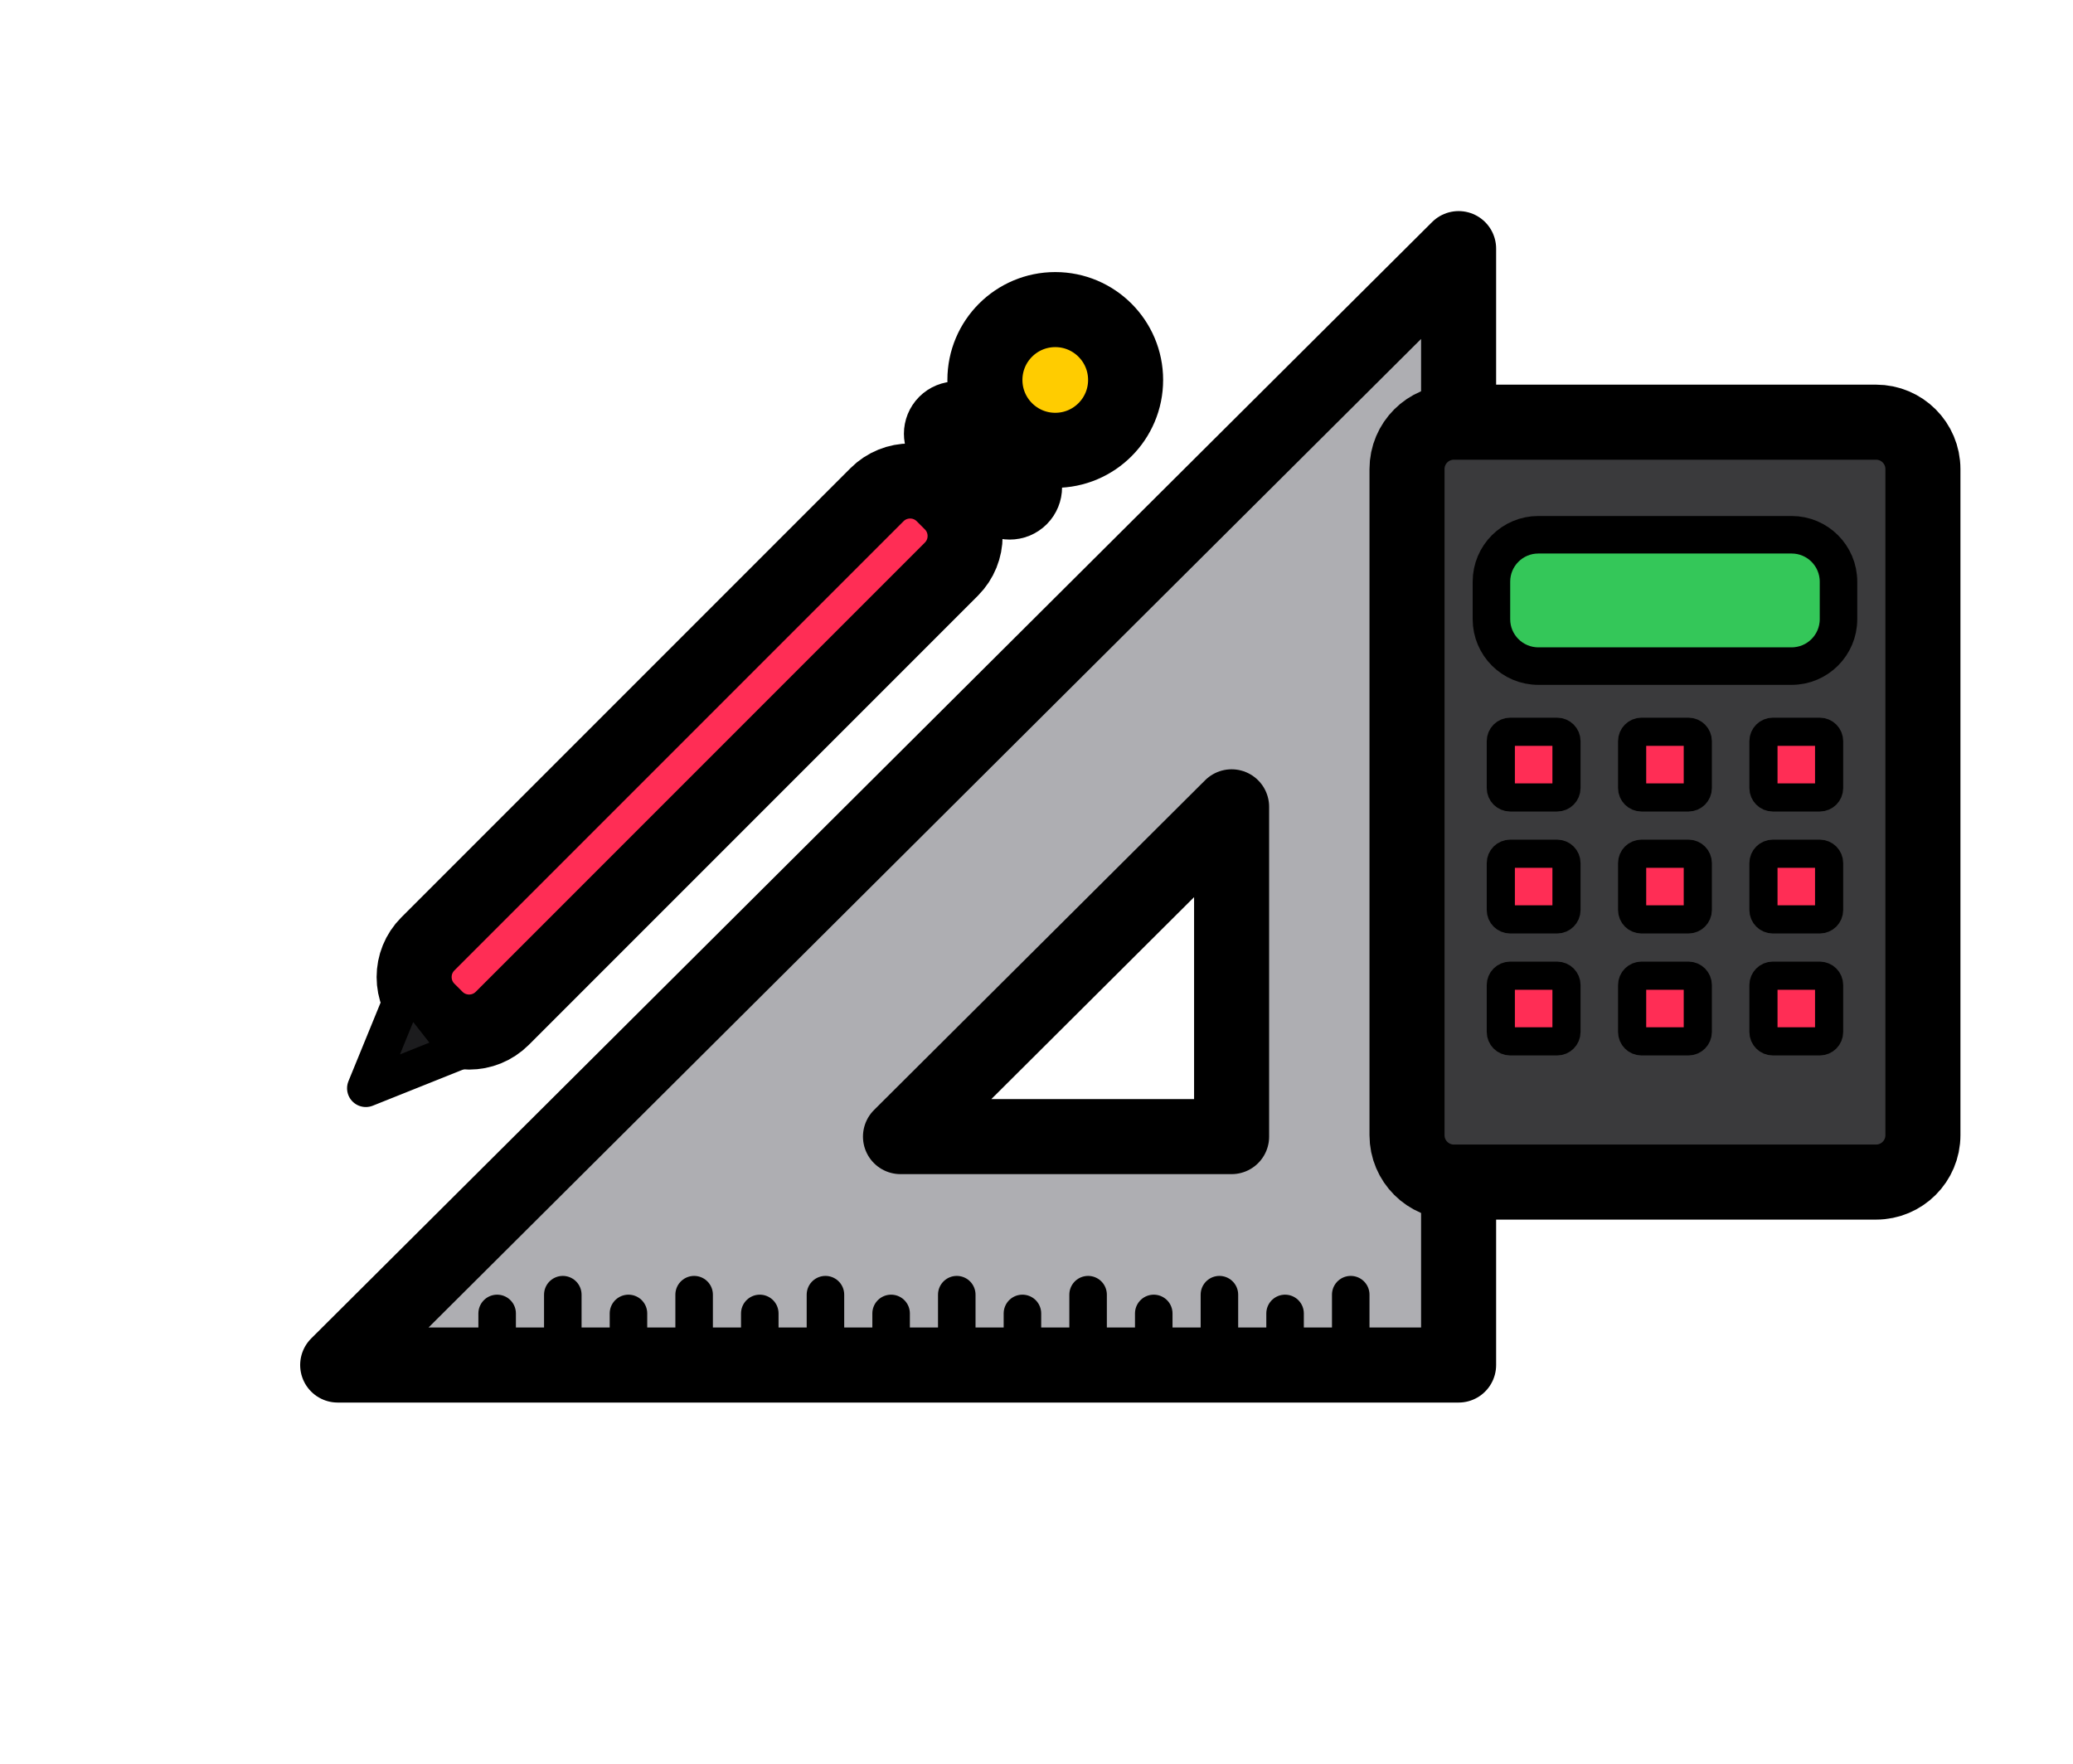
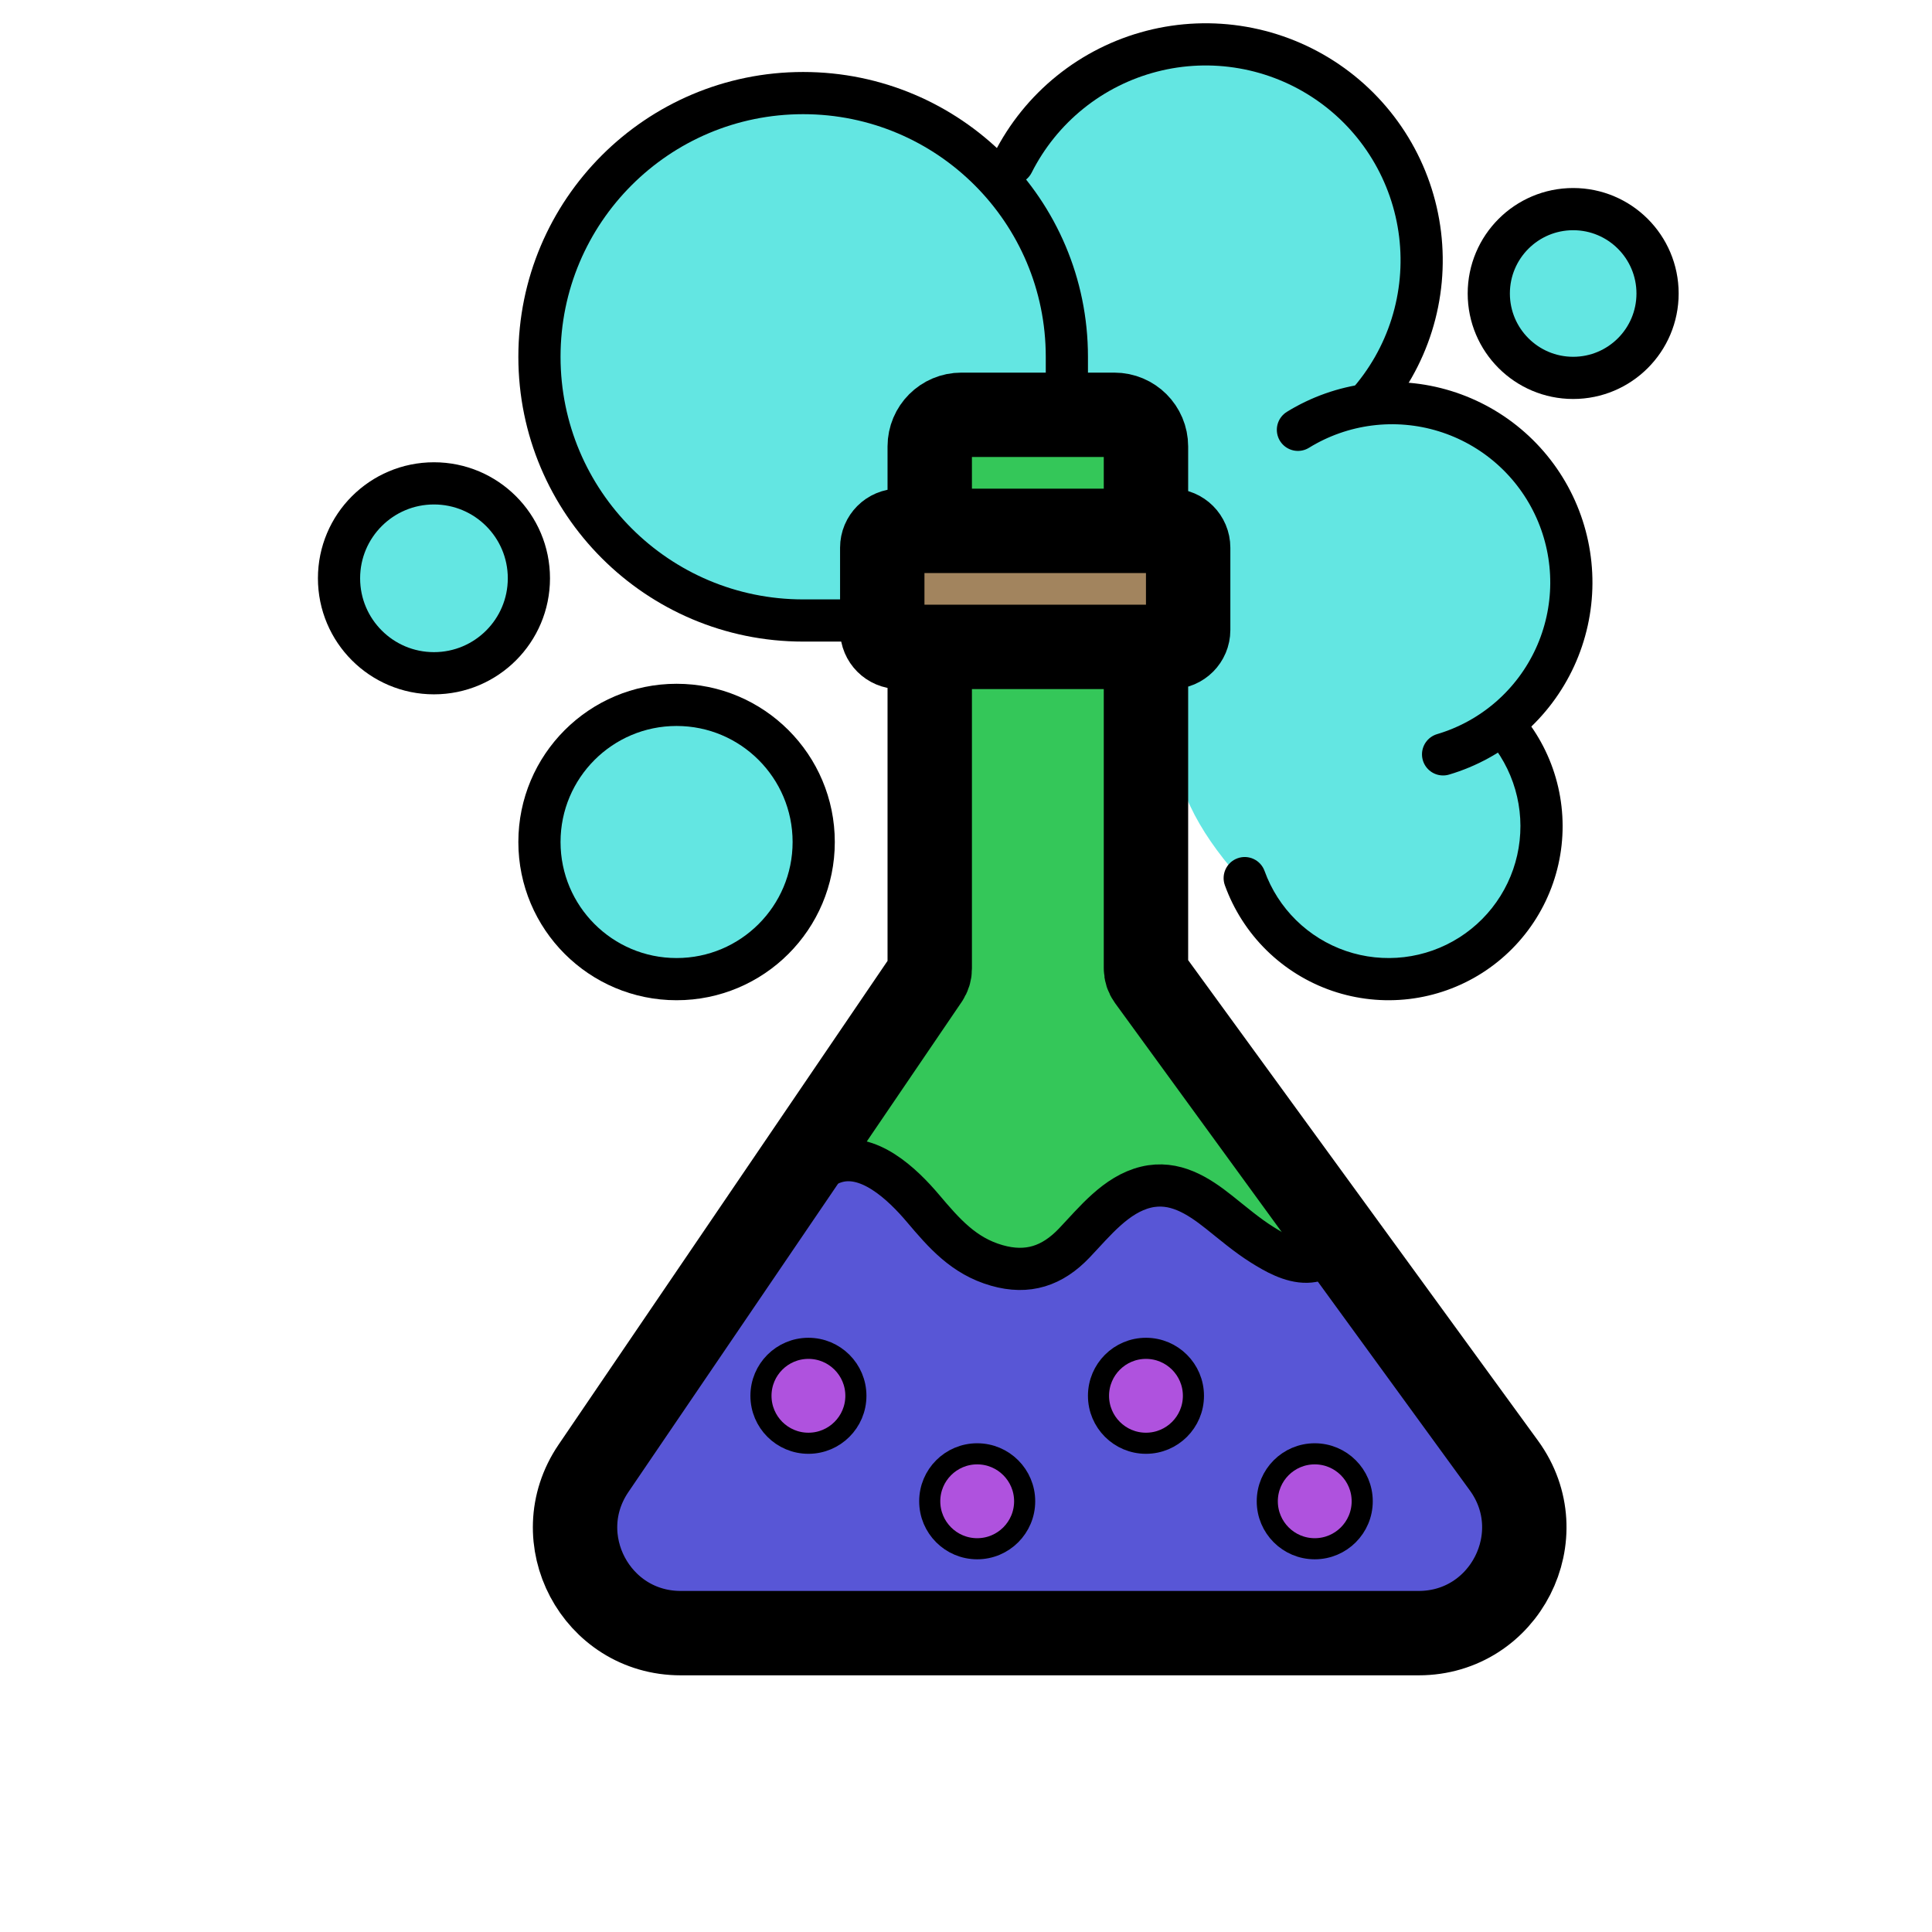
- <svg xmlns="http://www.w3.org/2000/svg" width="221" height="188" viewBox="0 0 221 188" fill="none">
-   <path fill-rule="evenodd" clip-rule="evenodd" d="M155.5 26.5L36 145.5H155.5V26.5ZM129.628 90L99 120.5H129.628V90Z" fill="#AEAEB2" />
-   <path d="M53 144.5V140" stroke="black" stroke-width="4" stroke-linecap="round" stroke-linejoin="round" />
-   <path d="M67 144.5V140" stroke="black" stroke-width="4" stroke-linecap="round" stroke-linejoin="round" />
-   <path d="M60 144.5V138" stroke="black" stroke-width="4" stroke-linecap="round" stroke-linejoin="round" />
-   <path d="M74 144.5V138" stroke="black" stroke-width="4" stroke-linecap="round" stroke-linejoin="round" />
-   <path d="M88 144.5V138" stroke="black" stroke-width="4" stroke-linecap="round" stroke-linejoin="round" />
-   <path d="M81 144.5V140" stroke="black" stroke-width="4" stroke-linecap="round" stroke-linejoin="round" />
-   <path d="M95 144.5V140" stroke="black" stroke-width="4" stroke-linecap="round" stroke-linejoin="round" />
-   <path d="M109 144.5V140" stroke="black" stroke-width="4" stroke-linecap="round" stroke-linejoin="round" />
-   <path d="M102 144.5V138" stroke="black" stroke-width="4" stroke-linecap="round" stroke-linejoin="round" />
-   <path d="M116 144.5V138" stroke="black" stroke-width="4" stroke-linecap="round" stroke-linejoin="round" />
-   <path d="M130 144.5V138" stroke="black" stroke-width="4" stroke-linecap="round" stroke-linejoin="round" />
-   <path d="M123 144.5V140" stroke="black" stroke-width="4" stroke-linecap="round" stroke-linejoin="round" />
-   <path d="M137 144.5V140" stroke="black" stroke-width="4" stroke-linecap="round" stroke-linejoin="round" />
-   <path d="M144 144.5V138" stroke="black" stroke-width="4" stroke-linecap="round" stroke-linejoin="round" />
-   <path d="M155.5 45V26.5L36 145.5H155.5V128" stroke="black" stroke-width="8" stroke-linecap="round" stroke-linejoin="round" />
-   <path d="M96 121.152L131.3 86V121.152H96Z" stroke="black" stroke-width="8" stroke-linecap="round" stroke-linejoin="round" />
-   <rect x="150" y="45" width="55" height="81" rx="5" fill="#3A3A3C" stroke="black" stroke-width="8" />
-   <rect x="159" y="57" width="37" height="14" rx="5" fill="#34C759" stroke="black" stroke-width="4" />
-   <rect x="160" y="78" width="7" height="7" rx="1" fill="#FF2D55" stroke="black" stroke-width="3" />
-   <rect x="188" y="78" width="7" height="7" rx="1" fill="#FF2D55" stroke="black" stroke-width="3" />
-   <rect x="174" y="78" width="7" height="7" rx="1" fill="#FF2D55" stroke="black" stroke-width="3" />
-   <rect x="160" y="104" width="7" height="7" rx="1" fill="#FF2D55" stroke="black" stroke-width="3" />
-   <rect x="188" y="104" width="7" height="7" rx="1" fill="#FF2D55" stroke="black" stroke-width="3" />
-   <rect x="174" y="104" width="7" height="7" rx="1" fill="#FF2D55" stroke="black" stroke-width="3" />
-   <rect x="160" y="91" width="7" height="7" rx="1" fill="#FF2D55" stroke="black" stroke-width="3" />
-   <rect x="188" y="91" width="7" height="7" rx="1" fill="#FF2D55" stroke="black" stroke-width="3" />
-   <rect x="174" y="91" width="7" height="7" rx="1" fill="#FF2D55" stroke="black" stroke-width="3" />
-   <path d="M93.492 52.734C95.444 50.781 98.61 50.781 100.563 52.734L101.425 53.596C103.378 55.549 103.378 58.715 101.425 60.667L53.548 108.544C51.595 110.497 48.429 110.497 46.477 108.544L45.614 107.682C43.662 105.729 43.662 102.564 45.614 100.611L93.492 52.734Z" fill="#FF2D55" stroke="black" stroke-width="8" />
-   <path d="M100.829 45.119C101.447 44.501 102.449 44.501 103.067 45.119L108.763 50.814C109.381 51.432 109.381 52.434 108.763 53.052V53.052C108.145 53.67 107.143 53.67 106.525 53.052L100.829 47.357C100.211 46.739 100.211 45.737 100.829 45.119V45.119Z" stroke="black" stroke-width="8" />
-   <circle cx="112.5" cy="40.5" r="7.5" fill="#FFCC00" stroke="black" stroke-width="8" />
-   <path d="M43.5 105L49 112L39 116L43.5 105Z" fill="#1C1C1E" stroke="black" stroke-width="4" stroke-linecap="round" stroke-linejoin="round" />
+ <svg xmlns="http://www.w3.org/2000/svg" width="180" height="180" viewBox="0 0 180 180" fill="none">
+   <path d="M78.655 110.388H76.446C75.264 110.388 74.504 109.132 75.054 108.085L83.984 91.076C84.102 90.85 84.164 90.6 84.164 90.345V64.222C84.164 63.383 84.822 62.692 85.659 62.651L102.661 61.822C103.559 61.778 104.31 62.494 104.31 63.392V90.264C104.31 90.57 104.399 90.869 104.567 91.125L120.407 115.325C121.092 116.371 120.341 117.759 119.091 117.759H116.554C116.26 117.759 115.971 117.676 115.721 117.52L108.452 112.977C108.312 112.889 108.16 112.824 108 112.784L105.134 112.068C104.62 111.939 104.076 112.079 103.686 112.438L98.113 117.583C97.987 117.699 97.842 117.794 97.685 117.864L94.057 119.476C93.699 119.636 93.293 119.655 92.921 119.531L87.907 117.86C87.707 117.793 87.522 117.687 87.364 117.547L79.696 110.781C79.408 110.528 79.038 110.388 78.655 110.388Z" fill="#34C759" />
+   <path d="M143.621 75.451C143.621 82.779 136.698 90.241 129.371 90.241C122.043 90.241 109.716 77.913 109.716 70.586C109.716 63.259 103.862 60.267 111.19 60.267C116 60.267 129.032 62.787 136.741 67.638C140.775 70.176 143.621 72.935 143.621 75.451Z" fill="#63E6E2" />
+   <path d="M145.586 55.353C145.586 64.309 138.326 71.569 129.371 71.569C120.415 71.569 111.681 61.852 111.681 52.897C111.681 43.941 120.415 39.138 129.371 39.138C138.326 39.138 145.586 46.398 145.586 55.353Z" fill="#63E6E2" />
+   <ellipse cx="111.681" cy="26.362" rx="21.129" ry="21.621" fill="#63E6E2" />
+   <ellipse cx="74.336" cy="33.287" rx="23.095" ry="23.632" fill="#63E6E2" />
+   <rect x="87.603" y="39.138" width="17.69" height="7.862" fill="#34C759" />
+   <rect x="84.655" y="49.948" width="25.552" height="8.845" fill="#A2845E" />
+   <path d="M58.683 151.238L54.062 141.156C53.836 140.662 53.881 140.087 54.18 139.633L75.208 107.858C75.57 107.311 76.234 107.046 76.873 107.194L81.736 108.316C82.038 108.385 82.312 108.542 82.524 108.767L90.578 117.268C90.875 117.581 91.288 117.759 91.719 117.759H96.447C96.767 117.759 97.081 117.66 97.344 117.477L107.362 110.508C107.893 110.139 108.595 110.132 109.132 110.491L119.314 117.279C119.763 117.577 120.333 117.626 120.825 117.407L123.319 116.299C123.986 116.002 124.769 116.203 125.21 116.784L142.494 139.526C142.878 140.032 142.92 140.72 142.6 141.269L136.705 151.375C136.423 151.858 135.906 152.155 135.347 152.155H60.112C59.498 152.155 58.939 151.797 58.683 151.238Z" fill="#5856D6" />
+   <path d="M106.767 60.267V90.221C106.767 90.554 106.873 90.878 107.068 91.147L140.118 136.543C144.846 143.039 140.206 152.155 132.172 152.155H63.421C55.531 152.155 50.857 143.326 55.294 136.801L86.349 91.133C86.526 90.872 86.621 90.564 86.621 90.249V60.267M106.767 60.267H86.621M106.767 60.267H109.126C109.994 60.267 110.698 59.563 110.698 58.695V51.029C110.698 50.161 109.994 49.457 109.126 49.457H106.767M86.621 60.267H83.771C82.902 60.267 82.198 59.563 82.198 58.695V51.029C82.198 50.161 82.902 49.457 83.771 49.457H86.621M86.621 49.457V41.595C86.621 39.967 87.941 38.647 89.569 38.647H103.819C105.447 38.647 106.767 39.967 106.767 41.595V49.457M86.621 49.457H106.767" stroke="black" stroke-width="7.862" stroke-linecap="round" stroke-linejoin="round" />
+   <path d="M73.589 111.094C74.242 109.788 76.4 108.771 77.676 108.321C80.846 107.202 84.104 110.347 85.987 112.573C87.966 114.911 89.783 117.01 92.86 117.894C95.759 118.727 98.053 117.944 100.089 115.808C101.971 113.833 103.971 111.278 106.77 110.605C109.416 109.97 111.612 111.375 113.583 112.942C114.891 113.982 116.165 115.075 117.584 115.966C118.783 116.719 120.292 117.585 121.77 117.551C123.12 117.519 124.193 116.679 125.163 115.847" stroke="black" stroke-width="3.931" stroke-linecap="round" />
+   <circle cx="75.319" cy="130.043" r="4.422" fill="#AF52DE" stroke="black" stroke-width="1.966" />
+   <circle cx="106.767" cy="130.043" r="4.422" fill="#AF52DE" stroke="black" stroke-width="1.966" />
+   <circle cx="40.431" cy="53.879" r="8.845" fill="#63E6E2" stroke="black" stroke-width="3.931" />
+   <circle cx="146.569" cy="27.345" r="7.862" fill="#63E6E2" stroke="black" stroke-width="3.931" />
+   <circle cx="63.035" cy="78.448" r="12.776" fill="#63E6E2" stroke="black" stroke-width="3.931" />
+   <path d="M80.233 57.81H74.828C61.259 57.81 50.259 46.81 50.259 33.241C50.259 19.672 61.259 8.672 74.828 8.672C88.397 8.672 99.397 19.672 99.397 33.241V36.681" stroke="black" stroke-width="3.931" />
+   <path d="M117.816 81.145C117.447 80.124 116.321 79.595 115.3 79.963C114.279 80.332 113.75 81.458 114.118 82.479L117.816 81.145ZM138.057 68.288C139.359 69.589 140.351 71.166 140.961 72.903L144.67 71.6C143.865 69.308 142.555 67.226 140.837 65.508L138.057 68.288ZM140.961 72.903C141.571 74.639 141.783 76.49 141.581 78.32L145.489 78.75C145.755 76.336 145.475 73.892 144.67 71.6L140.961 72.903ZM141.581 78.32C141.38 80.149 140.77 81.91 139.796 83.472L143.132 85.551C144.417 83.489 145.223 81.165 145.489 78.75L141.581 78.32ZM139.796 83.472C138.823 85.034 137.511 86.357 135.957 87.344L138.065 90.662C140.116 89.359 141.847 87.613 143.132 85.551L139.796 83.472ZM135.957 87.344C134.404 88.331 132.648 88.956 130.821 89.173L131.285 93.076C133.697 92.79 136.014 91.965 138.065 90.662L135.957 87.344ZM130.821 89.173C128.993 89.39 127.14 89.194 125.399 88.599L124.127 92.319C126.426 93.104 128.872 93.363 131.285 93.076L130.821 89.173ZM125.399 88.599C123.657 88.004 122.071 87.025 120.759 85.735L118.003 88.538C119.736 90.241 121.829 91.533 124.127 92.319L125.399 88.599ZM120.759 85.735C119.446 84.444 118.441 82.876 117.816 81.145L114.118 82.479C114.943 84.764 116.271 86.835 118.003 88.538L120.759 85.735Z" fill="black" />
+   <path d="M120.925 40.045C122.951 38.796 125.22 37.995 127.58 37.694C129.94 37.393 132.338 37.6 134.612 38.301C136.886 39.002 138.984 40.18 140.765 41.757C142.547 43.334 143.971 45.274 144.943 47.446C145.914 49.618 146.411 51.973 146.399 54.352C146.386 56.731 145.866 59.081 144.873 61.243C143.879 63.405 142.435 65.33 140.638 66.889C138.84 68.448 136.73 69.605 134.449 70.282" stroke="black" stroke-width="3.931" stroke-linecap="round" stroke-linejoin="round" />
+   <path d="M92.608 14.314C92.119 15.283 92.509 16.465 93.478 16.954C94.448 17.442 95.629 17.053 96.118 16.083L92.608 14.314ZM96.118 16.083C97.282 13.774 98.926 11.74 100.939 10.118L98.473 7.057C96.023 9.031 94.024 11.505 92.608 14.314L96.118 16.083ZM100.939 10.118C102.953 8.495 105.29 7.322 107.793 6.676L106.811 2.869C103.765 3.655 100.922 5.083 98.473 7.057L100.939 10.118ZM107.793 6.676C110.297 6.029 112.91 5.925 115.457 6.371L116.134 2.498C113.036 1.957 109.857 2.083 106.811 2.869L107.793 6.676ZM115.457 6.371C118.005 6.816 120.427 7.8 122.563 9.258L124.779 6.01C122.18 4.237 119.233 3.04 116.134 2.498L115.457 6.371ZM122.563 9.258C124.7 10.715 126.5 12.612 127.843 14.821L131.202 12.778C129.567 10.091 127.377 7.783 124.779 6.01L122.563 9.258ZM127.843 14.821C129.187 17.03 130.043 19.501 130.355 22.068L134.257 21.595C133.878 18.472 132.837 15.466 131.202 12.778L127.843 14.821ZM130.355 22.068C130.666 24.635 130.426 27.239 129.65 29.706L133.4 30.886C134.344 27.885 134.636 24.718 134.257 21.595L130.355 22.068ZM129.65 29.706C128.874 32.172 127.579 34.445 125.854 36.371L128.782 38.994C130.881 36.651 132.455 33.886 133.4 30.886L129.65 29.706Z" fill="black" />
+   <circle cx="91.043" cy="139.871" r="4.422" fill="#AF52DE" stroke="black" stroke-width="1.966" />
+   <circle cx="122.492" cy="139.871" r="4.422" fill="#AF52DE" stroke="black" stroke-width="1.966" />
</svg>
